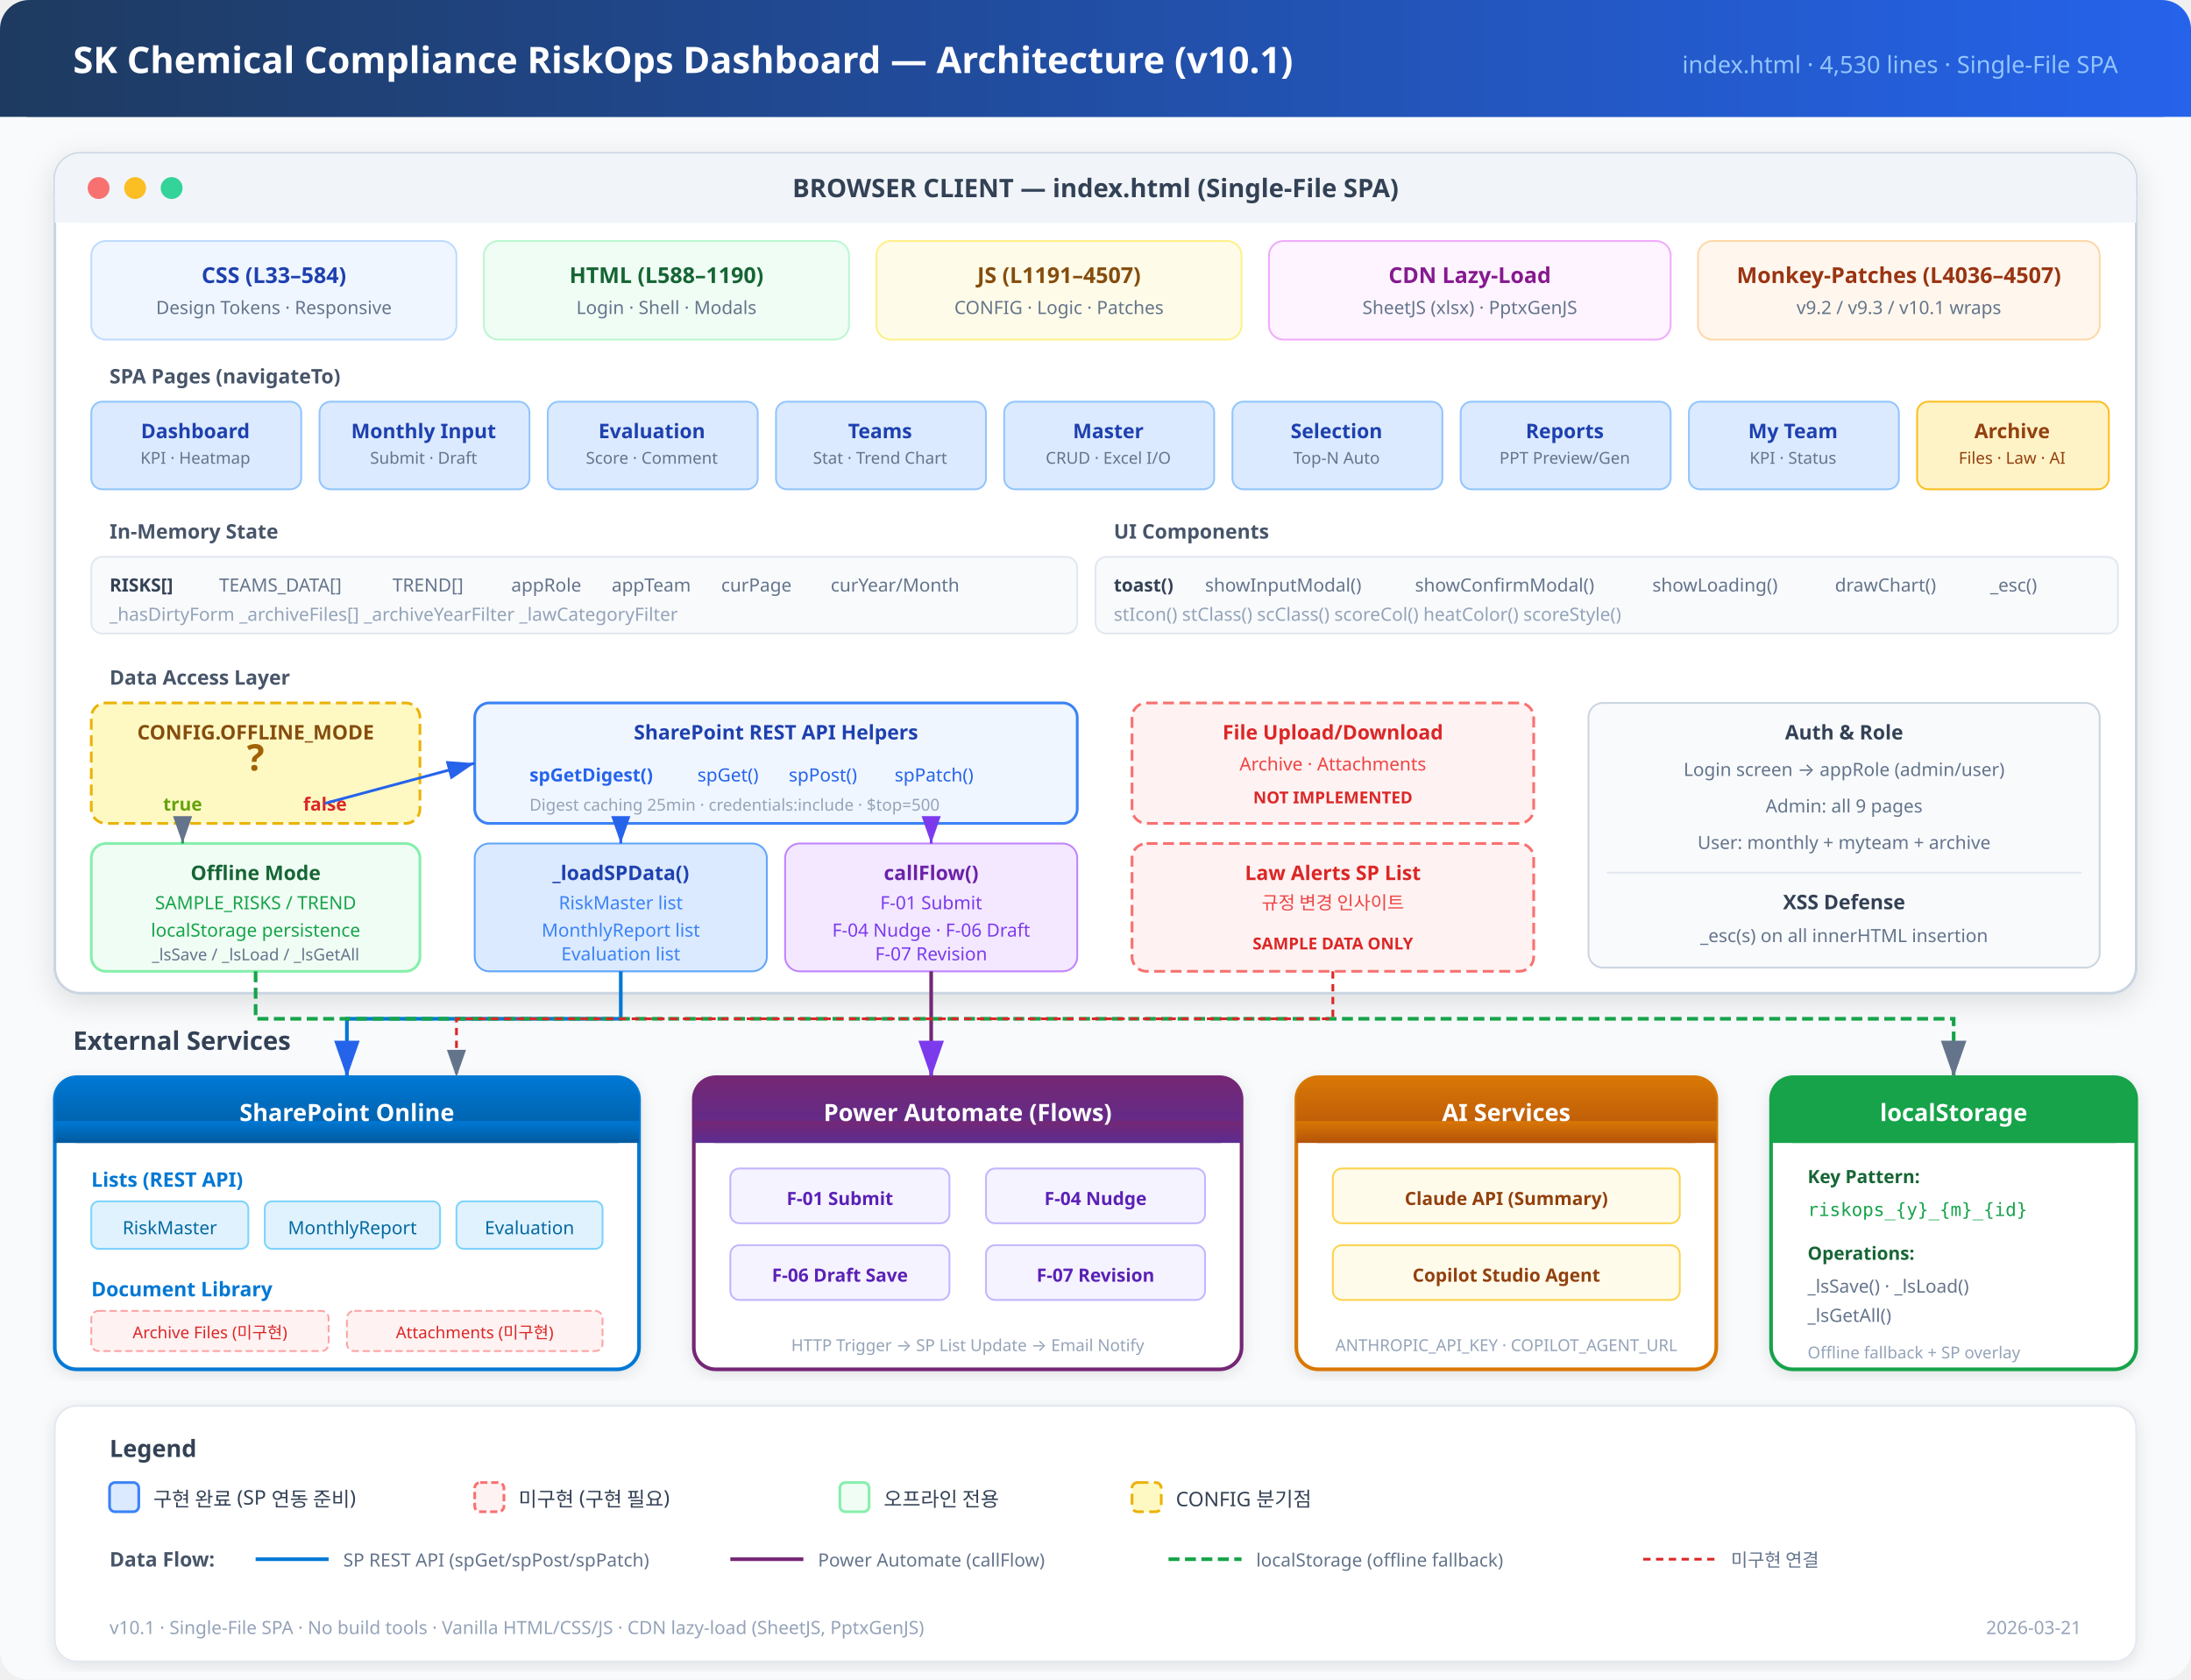
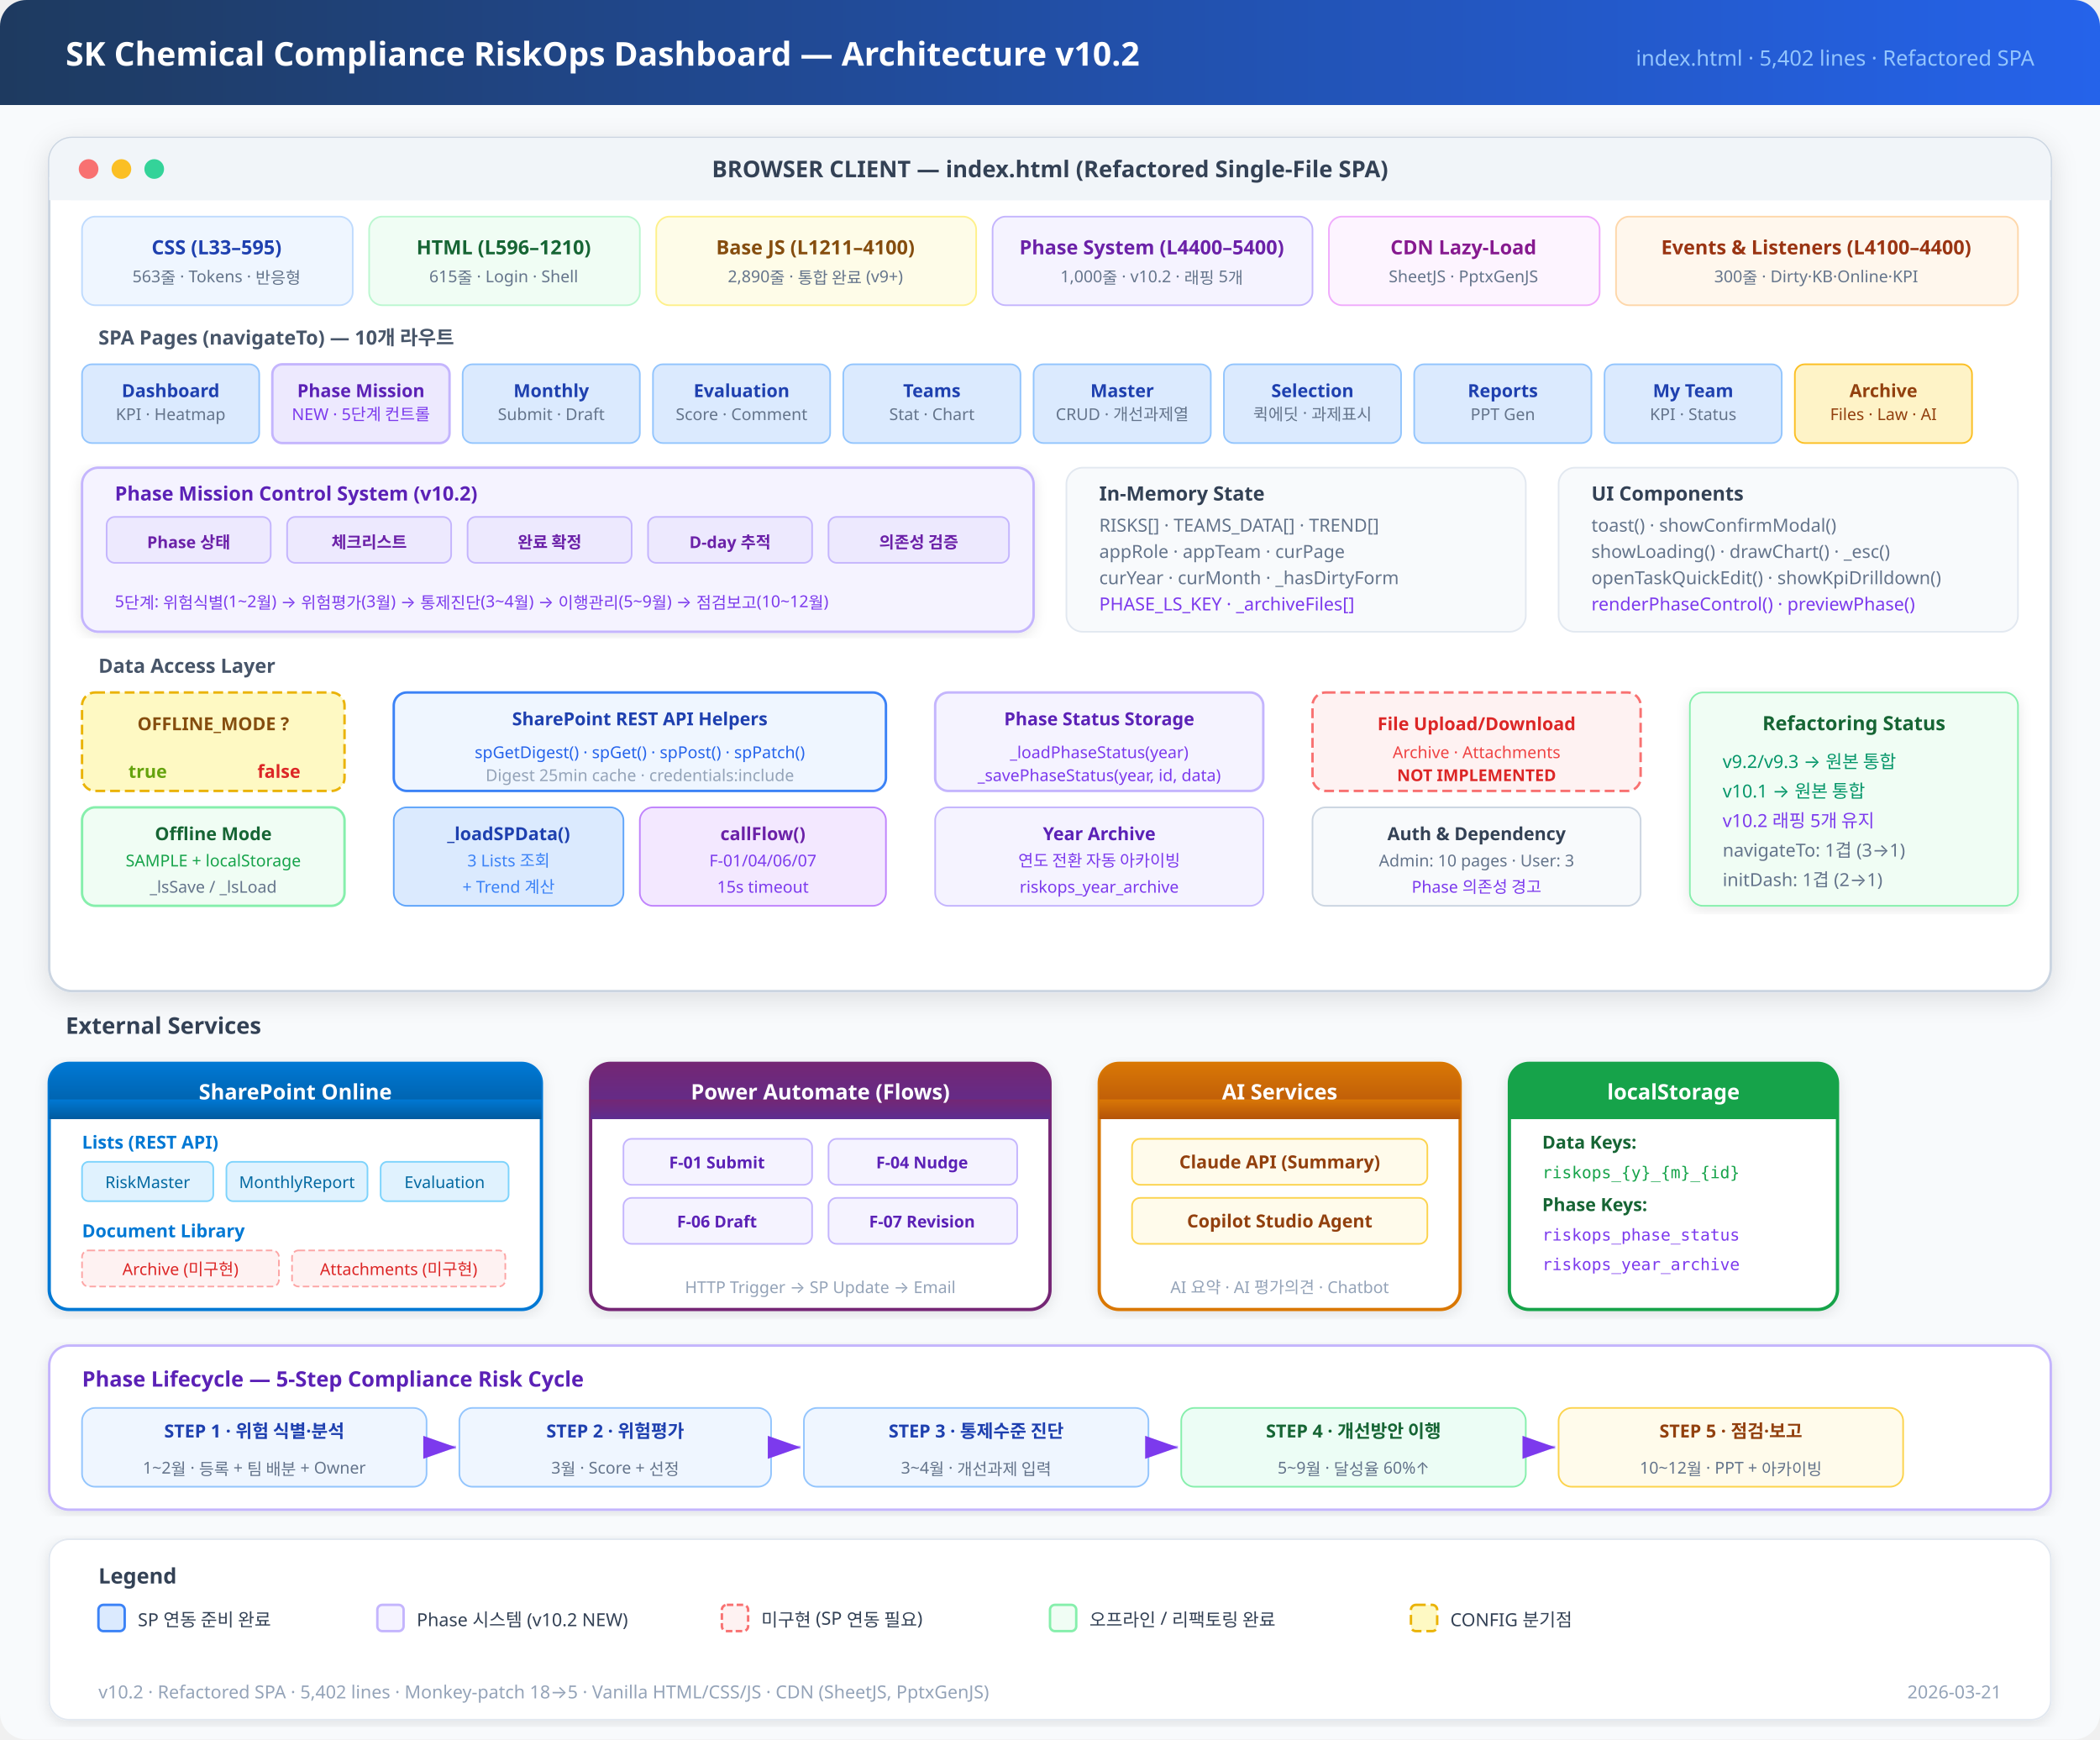
- <svg xmlns="http://www.w3.org/2000/svg" viewBox="0 0 1200 920" font-family="'Segoe UI', -apple-system, sans-serif">
+ <svg xmlns="http://www.w3.org/2000/svg" viewBox="0 0 1280 1060" font-family="'Segoe UI', -apple-system, sans-serif">
  <defs>
    <filter id="shadow" x="-4%" y="-4%" width="108%" height="108%">
      <feDropShadow dx="0" dy="2" stdDeviation="4" flood-opacity="0.10" />
    </filter>
    <filter id="shadowLg" x="-4%" y="-4%" width="108%" height="112%">
      <feDropShadow dx="0" dy="4" stdDeviation="8" flood-opacity="0.12" />
    </filter>
    <linearGradient id="headerGrad" x1="0" y1="0" x2="1" y2="0">
      <stop offset="0%" stop-color="#1e3a5f" />
      <stop offset="100%" stop-color="#2563eb" />
    </linearGradient>
    <linearGradient id="spGrad" x1="0" y1="0" x2="0" y2="1">
      <stop offset="0%" stop-color="#0078d4" />
      <stop offset="100%" stop-color="#005a9e" />
    </linearGradient>
    <linearGradient id="paGrad" x1="0" y1="0" x2="0" y2="1">
      <stop offset="0%" stop-color="#742774" />
      <stop offset="100%" stop-color="#5c2d91" />
    </linearGradient>
    <linearGradient id="aiGrad" x1="0" y1="0" x2="0" y2="1">
      <stop offset="0%" stop-color="#d97706" />
      <stop offset="100%" stop-color="#b45309" />
    </linearGradient>
+     <linearGradient id="phaseGrad" x1="0" y1="0" x2="1" y2="1">
+       <stop offset="0%" stop-color="#2563eb" />
+       <stop offset="100%" stop-color="#7c3aed" />
+     </linearGradient>
    <marker id="arrow" viewBox="0 0 10 7" refX="10" refY="3.5" markerWidth="10" markerHeight="7" orient="auto-start-reverse">
      <path d="M0,0 L10,3.5 L0,7z" fill="#64748b" />
    </marker>
    <marker id="arrowBlue" viewBox="0 0 10 7" refX="10" refY="3.5" markerWidth="10" markerHeight="7" orient="auto-start-reverse">
      <path d="M0,0 L10,3.5 L0,7z" fill="#2563eb" />
    </marker>
    <marker id="arrowPurple" viewBox="0 0 10 7" refX="10" refY="3.5" markerWidth="10" markerHeight="7" orient="auto-start-reverse">
      <path d="M0,0 L10,3.5 L0,7z" fill="#7c3aed" />
    </marker>
-     <marker id="arrowAmber" viewBox="0 0 10 7" refX="10" refY="3.5" markerWidth="10" markerHeight="7" orient="auto-start-reverse">
-       <path d="M0,0 L10,3.5 L0,7z" fill="#d97706" />
-     </marker>
-     <pattern id="diag" width="8" height="8" patternUnits="userSpaceOnUse" patternTransform="rotate(45)">
-       <line x1="0" y1="0" x2="0" y2="8" stroke="#e2e8f0" stroke-width="1" />
-     </pattern>
  </defs>
-   <rect width="1200" height="920" rx="16" fill="#f8fafc" />
-   <rect x="0" y="0" width="1200" height="64" rx="16" fill="url(#headerGrad)" />
-   <rect x="0" y="32" width="1200" height="32" fill="url(#headerGrad)" />
-   <text x="40" y="40" fill="white" font-size="20" font-weight="700">SK Chemical Compliance RiskOps Dashboard — Architecture (v10.1)</text>
-   <text x="1160" y="40" fill="#93c5fd" font-size="13" text-anchor="end">index.html  ·  4,530 lines  ·  Single-File SPA</text>
-   <rect x="30" y="84" width="1140" height="460" rx="14" fill="white" stroke="#cbd5e1" stroke-width="1.5" filter="url(#shadowLg)" />
-   <rect x="30" y="84" width="1140" height="38" rx="14" fill="#f1f5f9" />
-   <rect x="30" y="108" width="1140" height="14" fill="#f1f5f9" />
+   <rect width="1280" height="1060" rx="16" fill="#f8fafc" />
+   <rect x="0" y="0" width="1280" height="64" rx="16" fill="url(#headerGrad)" />
+   <rect x="0" y="32" width="1280" height="32" fill="url(#headerGrad)" />
+   <text x="40" y="40" fill="white" font-size="20" font-weight="700">SK Chemical Compliance RiskOps Dashboard — Architecture v10.2</text>
+   <text x="1240" y="40" fill="#93c5fd" font-size="13" text-anchor="end">index.html · 5,402 lines · Refactored SPA</text>
+   <rect x="30" y="84" width="1220" height="520" rx="14" fill="white" stroke="#cbd5e1" stroke-width="1.5" filter="url(#shadowLg)" />
+   <rect x="30" y="84" width="1220" height="38" rx="14" fill="#f1f5f9" />
+   <rect x="30" y="108" width="1220" height="14" fill="#f1f5f9" />
  <circle cx="54" cy="103" r="6" fill="#f87171" />
  <circle cx="74" cy="103" r="6" fill="#fbbf24" />
  <circle cx="94" cy="103" r="6" fill="#34d399" />
-   <text x="600" y="108" text-anchor="middle" fill="#334155" font-size="14" font-weight="700">BROWSER CLIENT — index.html (Single-File SPA)</text>
-   <rect x="50" y="132" width="200" height="54" rx="8" fill="#eff6ff" stroke="#bfdbfe" stroke-width="1" />
-   <text x="150" y="155" text-anchor="middle" fill="#1e40af" font-size="12" font-weight="600">CSS (L33–584)</text>
-   <text x="150" y="172" text-anchor="middle" fill="#64748b" font-size="10">Design Tokens · Responsive</text>
-   <rect x="265" y="132" width="200" height="54" rx="8" fill="#f0fdf4" stroke="#bbf7d0" stroke-width="1" />
-   <text x="365" y="155" text-anchor="middle" fill="#166534" font-size="12" font-weight="600">HTML (L588–1190)</text>
-   <text x="365" y="172" text-anchor="middle" fill="#64748b" font-size="10">Login · Shell · Modals</text>
-   <rect x="480" y="132" width="200" height="54" rx="8" fill="#fefce8" stroke="#fef08a" stroke-width="1" />
-   <text x="580" y="155" text-anchor="middle" fill="#854d0e" font-size="12" font-weight="600">JS (L1191–4507)</text>
-   <text x="580" y="172" text-anchor="middle" fill="#64748b" font-size="10">CONFIG · Logic · Patches</text>
-   <rect x="695" y="132" width="220" height="54" rx="8" fill="#fdf4ff" stroke="#f0abfc" stroke-width="1" />
-   <text x="805" y="155" text-anchor="middle" fill="#86198f" font-size="12" font-weight="600">CDN Lazy-Load</text>
-   <text x="805" y="172" text-anchor="middle" fill="#64748b" font-size="10">SheetJS (xlsx) · PptxGenJS</text>
-   <rect x="930" y="132" width="220" height="54" rx="8" fill="#fff7ed" stroke="#fed7aa" stroke-width="1" />
-   <text x="1040" y="155" text-anchor="middle" fill="#9a3412" font-size="12" font-weight="600">Monkey-Patches (L4036–4507)</text>
-   <text x="1040" y="172" text-anchor="middle" fill="#64748b" font-size="10">v9.2 / v9.3 / v10.1 wraps</text>
-   <text x="60" y="210" fill="#475569" font-size="11" font-weight="700">SPA Pages (navigateTo)</text>
-   <rect x="50" y="220" width="115" height="48" rx="6" fill="#dbeafe" stroke="#93c5fd" />
-   <text x="107" y="240" text-anchor="middle" fill="#1e40af" font-size="11" font-weight="600">Dashboard</text>
-   <text x="107" y="254" text-anchor="middle" fill="#64748b" font-size="9">KPI · Heatmap</text>
-   <rect x="175" y="220" width="115" height="48" rx="6" fill="#dbeafe" stroke="#93c5fd" />
-   <text x="232" y="240" text-anchor="middle" fill="#1e40af" font-size="11" font-weight="600">Monthly Input</text>
-   <text x="232" y="254" text-anchor="middle" fill="#64748b" font-size="9">Submit · Draft</text>
-   <rect x="300" y="220" width="115" height="48" rx="6" fill="#dbeafe" stroke="#93c5fd" />
-   <text x="357" y="240" text-anchor="middle" fill="#1e40af" font-size="11" font-weight="600">Evaluation</text>
-   <text x="357" y="254" text-anchor="middle" fill="#64748b" font-size="9">Score · Comment</text>
-   <rect x="425" y="220" width="115" height="48" rx="6" fill="#dbeafe" stroke="#93c5fd" />
-   <text x="482" y="240" text-anchor="middle" fill="#1e40af" font-size="11" font-weight="600">Teams</text>
-   <text x="482" y="254" text-anchor="middle" fill="#64748b" font-size="9">Stat · Trend Chart</text>
-   <rect x="550" y="220" width="115" height="48" rx="6" fill="#dbeafe" stroke="#93c5fd" />
-   <text x="607" y="240" text-anchor="middle" fill="#1e40af" font-size="11" font-weight="600">Master</text>
-   <text x="607" y="254" text-anchor="middle" fill="#64748b" font-size="9">CRUD · Excel I/O</text>
-   <rect x="675" y="220" width="115" height="48" rx="6" fill="#dbeafe" stroke="#93c5fd" />
-   <text x="732" y="240" text-anchor="middle" fill="#1e40af" font-size="11" font-weight="600">Selection</text>
-   <text x="732" y="254" text-anchor="middle" fill="#64748b" font-size="9">Top-N Auto</text>
-   <rect x="800" y="220" width="115" height="48" rx="6" fill="#dbeafe" stroke="#93c5fd" />
-   <text x="857" y="240" text-anchor="middle" fill="#1e40af" font-size="11" font-weight="600">Reports</text>
-   <text x="857" y="254" text-anchor="middle" fill="#64748b" font-size="9">PPT Preview/Gen</text>
-   <rect x="925" y="220" width="115" height="48" rx="6" fill="#dbeafe" stroke="#93c5fd" />
-   <text x="982" y="240" text-anchor="middle" fill="#1e40af" font-size="11" font-weight="600">My Team</text>
-   <text x="982" y="254" text-anchor="middle" fill="#64748b" font-size="9">KPI · Status</text>
-   <rect x="1050" y="220" width="105" height="48" rx="6" fill="#fef3c7" stroke="#fbbf24" />
-   <text x="1102" y="240" text-anchor="middle" fill="#92400e" font-size="11" font-weight="600">Archive</text>
-   <text x="1102" y="254" text-anchor="middle" fill="#92400e" font-size="9">Files · Law · AI</text>
-   <text x="60" y="295" fill="#475569" font-size="11" font-weight="700">In-Memory State</text>
-   <rect x="50" y="305" width="540" height="42" rx="6" fill="#f8fafc" stroke="#e2e8f0" />
-   <text x="60" y="324" fill="#334155" font-size="10" font-weight="600">RISKS[]</text>
-   <text x="120" y="324" fill="#64748b" font-size="10">TEAMS_DATA[]</text>
-   <text x="215" y="324" fill="#64748b" font-size="10">TREND[]</text>
-   <text x="280" y="324" fill="#64748b" font-size="10">appRole</text>
-   <text x="335" y="324" fill="#64748b" font-size="10">appTeam</text>
-   <text x="395" y="324" fill="#64748b" font-size="10">curPage</text>
-   <text x="455" y="324" fill="#64748b" font-size="10">curYear/Month</text>
-   <text x="60" y="340" fill="#94a3b8" font-size="10">_hasDirtyForm   _archiveFiles[]   _archiveYearFilter   _lawCategoryFilter</text>
-   <text x="610" y="295" fill="#475569" font-size="11" font-weight="700">UI Components</text>
-   <rect x="600" y="305" width="560" height="42" rx="6" fill="#f8fafc" stroke="#e2e8f0" />
-   <text x="610" y="324" fill="#334155" font-size="10" font-weight="600">toast()</text>
-   <text x="660" y="324" fill="#64748b" font-size="10">showInputModal()</text>
-   <text x="775" y="324" fill="#64748b" font-size="10">showConfirmModal()</text>
-   <text x="905" y="324" fill="#64748b" font-size="10">showLoading()</text>
-   <text x="1005" y="324" fill="#64748b" font-size="10">drawChart()</text>
-   <text x="1090" y="324" fill="#64748b" font-size="10">_esc()</text>
-   <text x="610" y="340" fill="#94a3b8" font-size="10">stIcon()  stClass()  scClass()  scoreCol()  heatColor()  scoreStyle()</text>
-   <text x="60" y="375" fill="#475569" font-size="11" font-weight="700">Data Access Layer</text>
-   <rect x="50" y="385" width="180" height="66" rx="8" fill="#fef9c3" stroke="#eab308" stroke-width="1.5" stroke-dasharray="6 3" />
-   <text x="140" y="405" text-anchor="middle" fill="#854d0e" font-size="11" font-weight="700">CONFIG.OFFLINE_MODE</text>
-   <text x="140" y="422" text-anchor="middle" fill="#a16207" font-size="20" font-weight="700">?</text>
-   <text x="100" y="444" text-anchor="middle" fill="#65a30d" font-size="10" font-weight="600">true</text>
-   <text x="178" y="444" text-anchor="middle" fill="#dc2626" font-size="10" font-weight="600">false</text>
-   <rect x="50" y="462" width="180" height="70" rx="8" fill="#f0fdf4" stroke="#86efac" stroke-width="1.5" />
-   <text x="140" y="482" text-anchor="middle" fill="#166534" font-size="11" font-weight="600">Offline Mode</text>
-   <text x="140" y="498" text-anchor="middle" fill="#16a34a" font-size="10">SAMPLE_RISKS / TREND</text>
-   <text x="140" y="513" text-anchor="middle" fill="#16a34a" font-size="10">localStorage persistence</text>
-   <text x="140" y="526" text-anchor="middle" fill="#64748b" font-size="9">_lsSave / _lsLoad / _lsGetAll</text>
-   <rect x="260" y="385" width="330" height="66" rx="8" fill="#eff6ff" stroke="#3b82f6" stroke-width="1.5" />
-   <text x="425" y="405" text-anchor="middle" fill="#1e40af" font-size="11" font-weight="700">SharePoint REST API Helpers</text>
-   <text x="290" y="428" fill="#2563eb" font-size="10" font-weight="600">spGetDigest()</text>
-   <text x="382" y="428" fill="#2563eb" font-size="10">spGet()</text>
-   <text x="432" y="428" fill="#2563eb" font-size="10">spPost()</text>
-   <text x="490" y="428" fill="#2563eb" font-size="10">spPatch()</text>
-   <text x="290" y="444" fill="#94a3b8" font-size="9">Digest caching 25min · credentials:include · $top=500</text>
-   <rect x="260" y="462" width="160" height="70" rx="8" fill="#dbeafe" stroke="#60a5fa" />
-   <text x="340" y="482" text-anchor="middle" fill="#1e40af" font-size="11" font-weight="600">_loadSPData()</text>
-   <text x="340" y="498" text-anchor="middle" fill="#3b82f6" font-size="10">RiskMaster list</text>
-   <text x="340" y="513" text-anchor="middle" fill="#3b82f6" font-size="10">MonthlyReport list</text>
-   <text x="340" y="526" text-anchor="middle" fill="#3b82f6" font-size="10">Evaluation list</text>
-   <rect x="430" y="462" width="160" height="70" rx="8" fill="#f3e8ff" stroke="#c084fc" />
-   <text x="510" y="482" text-anchor="middle" fill="#6b21a8" font-size="11" font-weight="600">callFlow()</text>
-   <text x="510" y="498" text-anchor="middle" fill="#7c3aed" font-size="10">F-01 Submit</text>
-   <text x="510" y="513" text-anchor="middle" fill="#7c3aed" font-size="10">F-04 Nudge · F-06 Draft</text>
-   <text x="510" y="526" text-anchor="middle" fill="#7c3aed" font-size="10">F-07 Revision</text>
-   <rect x="620" y="385" width="220" height="66" rx="8" fill="#fef2f2" stroke="#f87171" stroke-width="1.5" stroke-dasharray="6 3" />
-   <text x="730" y="405" text-anchor="middle" fill="#dc2626" font-size="11" font-weight="700">File Upload/Download</text>
-   <text x="730" y="422" text-anchor="middle" fill="#ef4444" font-size="10">Archive · Attachments</text>
-   <text x="730" y="440" text-anchor="middle" fill="#dc2626" font-size="9" font-weight="600">NOT IMPLEMENTED</text>
-   <rect x="620" y="462" width="220" height="70" rx="8" fill="#fef2f2" stroke="#f87171" stroke-width="1.5" stroke-dasharray="6 3" />
-   <text x="730" y="482" text-anchor="middle" fill="#dc2626" font-size="11" font-weight="700">Law Alerts SP List</text>
-   <text x="730" y="498" text-anchor="middle" fill="#ef4444" font-size="10">규정 변경 인사이트</text>
-   <text x="730" y="520" text-anchor="middle" fill="#dc2626" font-size="9" font-weight="600">SAMPLE DATA ONLY</text>
-   <rect x="870" y="385" width="280" height="145" rx="8" fill="#f8fafc" stroke="#cbd5e1" />
-   <text x="1010" y="405" text-anchor="middle" fill="#334155" font-size="11" font-weight="700">Auth &amp; Role</text>
-   <text x="1010" y="425" text-anchor="middle" fill="#64748b" font-size="10">Login screen → appRole (admin/user)</text>
-   <text x="1010" y="445" text-anchor="middle" fill="#64748b" font-size="10">Admin: all 9 pages</text>
-   <text x="1010" y="465" text-anchor="middle" fill="#64748b" font-size="10">User: monthly + myteam + archive</text>
-   <line x1="880" y1="478" x2="1140" y2="478" stroke="#e2e8f0" />
-   <text x="1010" y="498" text-anchor="middle" fill="#334155" font-size="11" font-weight="700">XSS Defense</text>
-   <text x="1010" y="516" text-anchor="middle" fill="#64748b" font-size="10">_esc(s) on all innerHTML insertion</text>
-   <text x="40" y="575" fill="#334155" font-size="14" font-weight="700">External Services</text>
-   <rect x="30" y="590" width="320" height="160" rx="12" fill="white" stroke="#0078d4" stroke-width="2" filter="url(#shadow)" />
-   <rect x="30" y="590" width="320" height="36" rx="12" fill="url(#spGrad)" />
-   <rect x="30" y="614" width="320" height="12" fill="url(#spGrad)" />
-   <text x="190" y="614" text-anchor="middle" fill="white" font-size="13" font-weight="700">SharePoint Online</text>
-   <text x="50" y="650" fill="#0078d4" font-size="11" font-weight="600">Lists (REST API)</text>
-   <rect x="50" y="658" width="86" height="26" rx="4" fill="#e0f2fe" stroke="#7dd3fc" />
-   <text x="93" y="676" text-anchor="middle" fill="#0369a1" font-size="10">RiskMaster</text>
-   <rect x="145" y="658" width="96" height="26" rx="4" fill="#e0f2fe" stroke="#7dd3fc" />
-   <text x="193" y="676" text-anchor="middle" fill="#0369a1" font-size="10">MonthlyReport</text>
-   <rect x="250" y="658" width="80" height="26" rx="4" fill="#e0f2fe" stroke="#7dd3fc" />
-   <text x="290" y="676" text-anchor="middle" fill="#0369a1" font-size="10">Evaluation</text>
-   <text x="50" y="710" fill="#0078d4" font-size="11" font-weight="600">Document Library</text>
-   <rect x="50" y="718" width="130" height="22" rx="4" fill="#fef2f2" stroke="#fca5a5" stroke-dasharray="4 2" />
-   <text x="115" y="733" text-anchor="middle" fill="#dc2626" font-size="9">Archive Files (미구현)</text>
-   <rect x="190" y="718" width="140" height="22" rx="4" fill="#fef2f2" stroke="#fca5a5" stroke-dasharray="4 2" />
-   <text x="260" y="733" text-anchor="middle" fill="#dc2626" font-size="9">Attachments (미구현)</text>
-   <rect x="380" y="590" width="300" height="160" rx="12" fill="white" stroke="#742774" stroke-width="2" filter="url(#shadow)" />
-   <rect x="380" y="590" width="300" height="36" rx="12" fill="url(#paGrad)" />
-   <rect x="380" y="614" width="300" height="12" fill="url(#paGrad)" />
-   <text x="530" y="614" text-anchor="middle" fill="white" font-size="13" font-weight="700">Power Automate (Flows)</text>
-   <rect x="400" y="640" width="120" height="30" rx="5" fill="#f5f3ff" stroke="#c4b5fd" />
-   <text x="460" y="660" text-anchor="middle" fill="#5b21b6" font-size="10" font-weight="600">F-01 Submit</text>
-   <rect x="540" y="640" width="120" height="30" rx="5" fill="#f5f3ff" stroke="#c4b5fd" />
-   <text x="600" y="660" text-anchor="middle" fill="#5b21b6" font-size="10" font-weight="600">F-04 Nudge</text>
-   <rect x="400" y="682" width="120" height="30" rx="5" fill="#f5f3ff" stroke="#c4b5fd" />
-   <text x="460" y="702" text-anchor="middle" fill="#5b21b6" font-size="10" font-weight="600">F-06 Draft Save</text>
-   <rect x="540" y="682" width="120" height="30" rx="5" fill="#f5f3ff" stroke="#c4b5fd" />
-   <text x="600" y="702" text-anchor="middle" fill="#5b21b6" font-size="10" font-weight="600">F-07 Revision</text>
-   <text x="530" y="740" text-anchor="middle" fill="#94a3b8" font-size="9">HTTP Trigger → SP List Update → Email Notify</text>
-   <rect x="710" y="590" width="230" height="160" rx="12" fill="white" stroke="#d97706" stroke-width="2" filter="url(#shadow)" />
-   <rect x="710" y="590" width="230" height="36" rx="12" fill="url(#aiGrad)" />
-   <rect x="710" y="614" width="230" height="12" fill="url(#aiGrad)" />
-   <text x="825" y="614" text-anchor="middle" fill="white" font-size="13" font-weight="700">AI Services</text>
-   <rect x="730" y="640" width="190" height="30" rx="5" fill="#fffbeb" stroke="#fcd34d" />
-   <text x="825" y="660" text-anchor="middle" fill="#92400e" font-size="10" font-weight="600">Claude API (Summary)</text>
-   <rect x="730" y="682" width="190" height="30" rx="5" fill="#fffbeb" stroke="#fcd34d" />
-   <text x="825" y="702" text-anchor="middle" fill="#92400e" font-size="10" font-weight="600">Copilot Studio Agent</text>
-   <text x="825" y="740" text-anchor="middle" fill="#94a3b8" font-size="9">ANTHROPIC_API_KEY · COPILOT_AGENT_URL</text>
-   <rect x="970" y="590" width="200" height="160" rx="12" fill="white" stroke="#16a34a" stroke-width="2" filter="url(#shadow)" />
-   <rect x="970" y="590" width="200" height="36" rx="12" fill="#16a34a" />
-   <rect x="970" y="614" width="200" height="12" fill="#16a34a" />
-   <text x="1070" y="614" text-anchor="middle" fill="white" font-size="13" font-weight="700">localStorage</text>
-   <text x="990" y="648" fill="#166534" font-size="10" font-weight="600">Key Pattern:</text>
-   <text x="990" y="666" fill="#16a34a" font-size="10" font-family="monospace">riskops_{y}_{m}_{id}</text>
-   <text x="990" y="690" fill="#166534" font-size="10" font-weight="600">Operations:</text>
-   <text x="990" y="708" fill="#64748b" font-size="10">_lsSave() · _lsLoad()</text>
-   <text x="990" y="724" fill="#64748b" font-size="10">_lsGetAll()</text>
-   <text x="990" y="744" fill="#94a3b8" font-size="9">Offline fallback + SP overlay</text>
-   <line x1="100" y1="451" x2="100" y2="462" stroke="#16a34a" stroke-width="1.5" marker-end="url(#arrow)" />
-   <path d="M 178,440 L 260,418" stroke="#2563eb" stroke-width="1.5" fill="none" marker-end="url(#arrowBlue)" />
-   <line x1="340" y1="451" x2="340" y2="462" stroke="#2563eb" stroke-width="1.5" marker-end="url(#arrowBlue)" />
-   <line x1="510" y1="451" x2="510" y2="462" stroke="#7c3aed" stroke-width="1.5" marker-end="url(#arrowPurple)" />
-   <path d="M 340,532 L 340,558 L 190,558 L 190,590" stroke="#0078d4" stroke-width="2" fill="none" marker-end="url(#arrowBlue)" />
-   <line x1="510" y1="532" x2="510" y2="590" stroke="#742774" stroke-width="2" marker-end="url(#arrowPurple)" />
-   <path d="M 140,532 L 140,558 L 1070,558 L 1070,590" stroke="#16a34a" stroke-width="2" fill="none" stroke-dasharray="6 3" marker-end="url(#arrow)" />
-   <path d="M 730,532 L 730,558 L 250,558 L 250,590" stroke="#dc2626" stroke-width="1.5" fill="none" stroke-dasharray="4 3" marker-end="url(#arrow)" />
-   <rect x="30" y="770" width="1140" height="140" rx="12" fill="white" stroke="#e2e8f0" filter="url(#shadow)" />
-   <text x="60" y="798" fill="#334155" font-size="13" font-weight="700">Legend</text>
-   <rect x="60" y="812" width="16" height="16" rx="3" fill="#dbeafe" stroke="#3b82f6" stroke-width="1.5" />
-   <text x="84" y="825" fill="#334155" font-size="11">구현 완료 (SP 연동 준비)</text>
-   <rect x="260" y="812" width="16" height="16" rx="3" fill="#fef2f2" stroke="#f87171" stroke-width="1.5" stroke-dasharray="4 2" />
-   <text x="284" y="825" fill="#334155" font-size="11">미구현 (구현 필요)</text>
-   <rect x="460" y="812" width="16" height="16" rx="3" fill="#f0fdf4" stroke="#86efac" stroke-width="1.5" />
-   <text x="484" y="825" fill="#334155" font-size="11">오프라인 전용</text>
-   <rect x="620" y="812" width="16" height="16" rx="3" fill="#fef9c3" stroke="#eab308" stroke-width="1.5" stroke-dasharray="6 3" />
-   <text x="644" y="825" fill="#334155" font-size="11">CONFIG 분기점</text>
-   <text x="60" y="858" fill="#475569" font-size="11" font-weight="600">Data Flow:</text>
-   <line x1="140" y1="854" x2="180" y2="854" stroke="#0078d4" stroke-width="2" />
-   <text x="188" y="858" fill="#64748b" font-size="10">SP REST API (spGet/spPost/spPatch)</text>
-   <line x1="400" y1="854" x2="440" y2="854" stroke="#742774" stroke-width="2" />
-   <text x="448" y="858" fill="#64748b" font-size="10">Power Automate (callFlow)</text>
-   <line x1="640" y1="854" x2="680" y2="854" stroke="#16a34a" stroke-width="2" stroke-dasharray="6 3" />
-   <text x="688" y="858" fill="#64748b" font-size="10">localStorage (offline fallback)</text>
-   <line x1="900" y1="854" x2="940" y2="854" stroke="#dc2626" stroke-width="1.5" stroke-dasharray="4 3" />
-   <text x="948" y="858" fill="#64748b" font-size="10">미구현 연결</text>
-   <text x="60" y="895" fill="#94a3b8" font-size="10">v10.1 · Single-File SPA · No build tools · Vanilla HTML/CSS/JS · CDN lazy-load (SheetJS, PptxGenJS)</text>
-   <text x="1140" y="895" text-anchor="end" fill="#94a3b8" font-size="10">2026-03-21</text>
+   <text x="640" y="108" text-anchor="middle" fill="#334155" font-size="14" font-weight="700">BROWSER CLIENT — index.html (Refactored Single-File SPA)</text>
+   <rect x="50" y="132" width="165" height="54" rx="8" fill="#eff6ff" stroke="#bfdbfe" />
+   <text x="132" y="155" text-anchor="middle" fill="#1e40af" font-size="12" font-weight="600">CSS (L33–595)</text>
+   <text x="132" y="172" text-anchor="middle" fill="#64748b" font-size="10">563줄 · Tokens · 반응형</text>
+   <rect x="225" y="132" width="165" height="54" rx="8" fill="#f0fdf4" stroke="#bbf7d0" />
+   <text x="307" y="155" text-anchor="middle" fill="#166534" font-size="12" font-weight="600">HTML (L596–1210)</text>
+   <text x="307" y="172" text-anchor="middle" fill="#64748b" font-size="10">615줄 · Login · Shell</text>
+   <rect x="400" y="132" width="195" height="54" rx="8" fill="#fefce8" stroke="#fef08a" />
+   <text x="497" y="155" text-anchor="middle" fill="#854d0e" font-size="12" font-weight="600">Base JS (L1211–4100)</text>
+   <text x="497" y="172" text-anchor="middle" fill="#64748b" font-size="10">2,890줄 · 통합 완료 (v9+)</text>
+   <rect x="605" y="132" width="195" height="54" rx="8" fill="#f5f3ff" stroke="#c4b5fd" />
+   <text x="702" y="155" text-anchor="middle" fill="#6b21a8" font-size="12" font-weight="600">Phase System (L4400–5400)</text>
+   <text x="702" y="172" text-anchor="middle" fill="#64748b" font-size="10">1,000줄 · v10.2 · 래핑 5개</text>
+   <rect x="810" y="132" width="165" height="54" rx="8" fill="#fdf4ff" stroke="#f0abfc" />
+   <text x="892" y="155" text-anchor="middle" fill="#86198f" font-size="12" font-weight="600">CDN Lazy-Load</text>
+   <text x="892" y="172" text-anchor="middle" fill="#64748b" font-size="10">SheetJS · PptxGenJS</text>
+   <rect x="985" y="132" width="245" height="54" rx="8" fill="#fff7ed" stroke="#fed7aa" />
+   <text x="1107" y="155" text-anchor="middle" fill="#9a3412" font-size="12" font-weight="600">Events &amp; Listeners (L4100–4400)</text>
+   <text x="1107" y="172" text-anchor="middle" fill="#64748b" font-size="10">300줄 · Dirty·KB·Online·KPI</text>
+   <text x="60" y="210" fill="#475569" font-size="12" font-weight="700">SPA Pages (navigateTo) — 10개 라우트</text>
+   <rect x="50" y="222" width="108" height="48" rx="6" fill="#dbeafe" stroke="#93c5fd" />
+   <text x="104" y="242" text-anchor="middle" fill="#1e40af" font-size="11" font-weight="600">Dashboard</text>
+   <text x="104" y="256" text-anchor="middle" fill="#64748b" font-size="10">KPI · Heatmap</text>
+   <rect x="166" y="222" width="108" height="48" rx="6" fill="#ede9fe" stroke="#c4b5fd" stroke-width="1.5" />
+   <text x="220" y="242" text-anchor="middle" fill="#5b21b6" font-size="11" font-weight="700">Phase Mission</text>
+   <text x="220" y="256" text-anchor="middle" fill="#7c3aed" font-size="10">NEW · 5단계 컨트롤</text>
+   <rect x="282" y="222" width="108" height="48" rx="6" fill="#dbeafe" stroke="#93c5fd" />
+   <text x="336" y="242" text-anchor="middle" fill="#1e40af" font-size="11" font-weight="600">Monthly</text>
+   <text x="336" y="256" text-anchor="middle" fill="#64748b" font-size="10">Submit · Draft</text>
+   <rect x="398" y="222" width="108" height="48" rx="6" fill="#dbeafe" stroke="#93c5fd" />
+   <text x="452" y="242" text-anchor="middle" fill="#1e40af" font-size="11" font-weight="600">Evaluation</text>
+   <text x="452" y="256" text-anchor="middle" fill="#64748b" font-size="10">Score · Comment</text>
+   <rect x="514" y="222" width="108" height="48" rx="6" fill="#dbeafe" stroke="#93c5fd" />
+   <text x="568" y="242" text-anchor="middle" fill="#1e40af" font-size="11" font-weight="600">Teams</text>
+   <text x="568" y="256" text-anchor="middle" fill="#64748b" font-size="10">Stat · Chart</text>
+   <rect x="630" y="222" width="108" height="48" rx="6" fill="#dbeafe" stroke="#93c5fd" />
+   <text x="684" y="242" text-anchor="middle" fill="#1e40af" font-size="11" font-weight="600">Master</text>
+   <text x="684" y="256" text-anchor="middle" fill="#64748b" font-size="10">CRUD · 개선과제열</text>
+   <rect x="746" y="222" width="108" height="48" rx="6" fill="#dbeafe" stroke="#93c5fd" />
+   <text x="800" y="242" text-anchor="middle" fill="#1e40af" font-size="11" font-weight="600">Selection</text>
+   <text x="800" y="256" text-anchor="middle" fill="#64748b" font-size="10">퀵에딧 · 과제표시</text>
+   <rect x="862" y="222" width="108" height="48" rx="6" fill="#dbeafe" stroke="#93c5fd" />
+   <text x="916" y="242" text-anchor="middle" fill="#1e40af" font-size="11" font-weight="600">Reports</text>
+   <text x="916" y="256" text-anchor="middle" fill="#64748b" font-size="10">PPT Gen</text>
+   <rect x="978" y="222" width="108" height="48" rx="6" fill="#dbeafe" stroke="#93c5fd" />
+   <text x="1032" y="242" text-anchor="middle" fill="#1e40af" font-size="11" font-weight="600">My Team</text>
+   <text x="1032" y="256" text-anchor="middle" fill="#64748b" font-size="10">KPI · Status</text>
+   <rect x="1094" y="222" width="108" height="48" rx="6" fill="#fef3c7" stroke="#fbbf24" />
+   <text x="1148" y="242" text-anchor="middle" fill="#92400e" font-size="11" font-weight="600">Archive</text>
+   <text x="1148" y="256" text-anchor="middle" fill="#92400e" font-size="10">Files · Law · AI</text>
+   <rect x="50" y="285" width="580" height="100" rx="10" fill="#f5f3ff" stroke="#c4b5fd" stroke-width="1.5" filter="url(#shadow)" />
+   <text x="70" y="305" fill="#5b21b6" font-size="12" font-weight="700">Phase Mission Control System (v10.2)</text>
+   <rect x="65" y="315" width="100" height="28" rx="5" fill="#ede9fe" stroke="#c4b5fd" />
+   <text x="115" y="334" text-anchor="middle" fill="#6b21a8" font-size="10" font-weight="600">Phase 상태</text>
+   <rect x="175" y="315" width="100" height="28" rx="5" fill="#ede9fe" stroke="#c4b5fd" />
+   <text x="225" y="334" text-anchor="middle" fill="#6b21a8" font-size="10" font-weight="600">체크리스트</text>
+   <rect x="285" y="315" width="100" height="28" rx="5" fill="#ede9fe" stroke="#c4b5fd" />
+   <text x="335" y="334" text-anchor="middle" fill="#6b21a8" font-size="10" font-weight="600">완료 확정</text>
+   <rect x="395" y="315" width="100" height="28" rx="5" fill="#ede9fe" stroke="#c4b5fd" />
+   <text x="445" y="334" text-anchor="middle" fill="#6b21a8" font-size="10" font-weight="600">D-day 추적</text>
+   <rect x="505" y="315" width="110" height="28" rx="5" fill="#ede9fe" stroke="#c4b5fd" />
+   <text x="560" y="334" text-anchor="middle" fill="#6b21a8" font-size="10" font-weight="600">의존성 검증</text>
+   <text x="70" y="370" fill="#7c3aed" font-size="10">5단계: 위험식별(1~2월) → 위험평가(3월) → 통제진단(3~4월) → 이행관리(5~9월) → 점검보고(10~12월)</text>
+   <rect x="650" y="285" width="280" height="100" rx="10" fill="#f8fafc" stroke="#e2e8f0" />
+   <text x="670" y="305" fill="#334155" font-size="12" font-weight="700">In-Memory State</text>
+   <text x="670" y="324" fill="#64748b" font-size="11">RISKS[] · TEAMS_DATA[] · TREND[]</text>
+   <text x="670" y="340" fill="#64748b" font-size="11">appRole · appTeam · curPage</text>
+   <text x="670" y="356" fill="#64748b" font-size="11">curYear · curMonth · _hasDirtyForm</text>
+   <text x="670" y="372" fill="#7c3aed" font-size="11">PHASE_LS_KEY · _archiveFiles[]</text>
+   <rect x="950" y="285" width="280" height="100" rx="10" fill="#f8fafc" stroke="#e2e8f0" />
+   <text x="970" y="305" fill="#334155" font-size="12" font-weight="700">UI Components</text>
+   <text x="970" y="324" fill="#64748b" font-size="11">toast() · showConfirmModal()</text>
+   <text x="970" y="340" fill="#64748b" font-size="11">showLoading() · drawChart() · _esc()</text>
+   <text x="970" y="356" fill="#64748b" font-size="11">openTaskQuickEdit() · showKpiDrilldown()</text>
+   <text x="970" y="372" fill="#7c3aed" font-size="11">renderPhaseControl() · previewPhase()</text>
+   <text x="60" y="410" fill="#475569" font-size="12" font-weight="700">Data Access Layer</text>
+   <rect x="50" y="422" width="160" height="60" rx="8" fill="#fef9c3" stroke="#eab308" stroke-width="1.5" stroke-dasharray="6 3" />
+   <text x="130" y="445" text-anchor="middle" fill="#854d0e" font-size="11" font-weight="700">OFFLINE_MODE ?</text>
+   <text x="90" y="474" text-anchor="middle" fill="#65a30d" font-size="11" font-weight="600">true</text>
+   <text x="170" y="474" text-anchor="middle" fill="#dc2626" font-size="11" font-weight="600">false</text>
+   <rect x="50" y="492" width="160" height="60" rx="8" fill="#f0fdf4" stroke="#86efac" stroke-width="1.5" />
+   <text x="130" y="512" text-anchor="middle" fill="#166534" font-size="11" font-weight="600">Offline Mode</text>
+   <text x="130" y="528" text-anchor="middle" fill="#16a34a" font-size="10">SAMPLE + localStorage</text>
+   <text x="130" y="544" text-anchor="middle" fill="#64748b" font-size="10">_lsSave / _lsLoad</text>
+   <rect x="240" y="422" width="300" height="60" rx="8" fill="#eff6ff" stroke="#3b82f6" stroke-width="1.5" />
+   <text x="390" y="442" text-anchor="middle" fill="#1e40af" font-size="11" font-weight="700">SharePoint REST API Helpers</text>
+   <text x="390" y="462" text-anchor="middle" fill="#2563eb" font-size="10">spGetDigest() · spGet() · spPost() · spPatch()</text>
+   <text x="390" y="476" text-anchor="middle" fill="#94a3b8" font-size="10">Digest 25min cache · credentials:include</text>
+   <rect x="240" y="492" width="140" height="60" rx="8" fill="#dbeafe" stroke="#60a5fa" />
+   <text x="310" y="512" text-anchor="middle" fill="#1e40af" font-size="11" font-weight="600">_loadSPData()</text>
+   <text x="310" y="528" text-anchor="middle" fill="#3b82f6" font-size="10">3 Lists 조회</text>
+   <text x="310" y="544" text-anchor="middle" fill="#3b82f6" font-size="10">+ Trend 계산</text>
+   <rect x="390" y="492" width="150" height="60" rx="8" fill="#f3e8ff" stroke="#c084fc" />
+   <text x="465" y="512" text-anchor="middle" fill="#6b21a8" font-size="11" font-weight="600">callFlow()</text>
+   <text x="465" y="528" text-anchor="middle" fill="#7c3aed" font-size="10">F-01/04/06/07</text>
+   <text x="465" y="544" text-anchor="middle" fill="#7c3aed" font-size="10">15s timeout</text>
+   <rect x="570" y="422" width="200" height="60" rx="8" fill="#f5f3ff" stroke="#c4b5fd" stroke-width="1.5" />
+   <text x="670" y="442" text-anchor="middle" fill="#5b21b6" font-size="11" font-weight="700">Phase Status Storage</text>
+   <text x="670" y="462" text-anchor="middle" fill="#7c3aed" font-size="10">_loadPhaseStatus(year)</text>
+   <text x="670" y="476" text-anchor="middle" fill="#7c3aed" font-size="10">_savePhaseStatus(year, id, data)</text>
+   <rect x="570" y="492" width="200" height="60" rx="8" fill="#f5f3ff" stroke="#c4b5fd" />
+   <text x="670" y="512" text-anchor="middle" fill="#5b21b6" font-size="11" font-weight="600">Year Archive</text>
+   <text x="670" y="528" text-anchor="middle" fill="#7c3aed" font-size="10">연도 전환 자동 아카이빙</text>
+   <text x="670" y="544" text-anchor="middle" fill="#7c3aed" font-size="10">riskops_year_archive</text>
+   <rect x="800" y="422" width="200" height="60" rx="8" fill="#fef2f2" stroke="#f87171" stroke-width="1.5" stroke-dasharray="6 3" />
+   <text x="900" y="445" text-anchor="middle" fill="#dc2626" font-size="11" font-weight="700">File Upload/Download</text>
+   <text x="900" y="462" text-anchor="middle" fill="#ef4444" font-size="10">Archive · Attachments</text>
+   <text x="900" y="476" text-anchor="middle" fill="#dc2626" font-size="10" font-weight="600">NOT IMPLEMENTED</text>
+   <rect x="800" y="492" width="200" height="60" rx="8" fill="#f8fafc" stroke="#cbd5e1" />
+   <text x="900" y="512" text-anchor="middle" fill="#334155" font-size="11" font-weight="700">Auth &amp; Dependency</text>
+   <text x="900" y="528" text-anchor="middle" fill="#64748b" font-size="10">Admin: 10 pages · User: 3</text>
+   <text x="900" y="544" text-anchor="middle" fill="#7c3aed" font-size="10">Phase 의존성 경고</text>
+   <rect x="1030" y="422" width="200" height="130" rx="8" fill="#f0fdf4" stroke="#86efac" filter="url(#shadow)" />
+   <text x="1130" y="445" text-anchor="middle" fill="#166534" font-size="12" font-weight="700">Refactoring Status</text>
+   <text x="1050" y="468" fill="#059669" font-size="11">v9.2/v9.3 → 원본 통합</text>
+   <text x="1050" y="486" fill="#059669" font-size="11">v10.1 → 원본 통합</text>
+   <text x="1050" y="504" fill="#7c3aed" font-size="11">v10.2 래핑 5개 유지</text>
+   <text x="1050" y="522" fill="#64748b" font-size="11">navigateTo: 1겹 (3→1)</text>
+   <text x="1050" y="540" fill="#64748b" font-size="11">initDash: 1겹 (2→1)</text>
+   <text x="40" y="630" fill="#334155" font-size="14" font-weight="700">External Services</text>
+   <rect x="30" y="648" width="300" height="150" rx="12" fill="white" stroke="#0078d4" stroke-width="2" filter="url(#shadow)" />
+   <rect x="30" y="648" width="300" height="34" rx="12" fill="url(#spGrad)" />
+   <rect x="30" y="670" width="300" height="12" fill="url(#spGrad)" />
+   <text x="180" y="670" text-anchor="middle" fill="white" font-size="13" font-weight="700">SharePoint Online</text>
+   <text x="50" y="700" fill="#0078d4" font-size="11" font-weight="600">Lists (REST API)</text>
+   <rect x="50" y="708" width="80" height="24" rx="4" fill="#e0f2fe" stroke="#7dd3fc" />
+   <text x="90" y="724" text-anchor="middle" fill="#0369a1" font-size="10">RiskMaster</text>
+   <rect x="138" y="708" width="86" height="24" rx="4" fill="#e0f2fe" stroke="#7dd3fc" />
+   <text x="181" y="724" text-anchor="middle" fill="#0369a1" font-size="10">MonthlyReport</text>
+   <rect x="232" y="708" width="78" height="24" rx="4" fill="#e0f2fe" stroke="#7dd3fc" />
+   <text x="271" y="724" text-anchor="middle" fill="#0369a1" font-size="10">Evaluation</text>
+   <text x="50" y="754" fill="#0078d4" font-size="11" font-weight="600">Document Library</text>
+   <rect x="50" y="762" width="120" height="22" rx="4" fill="#fef2f2" stroke="#fca5a5" stroke-dasharray="4 2" />
+   <text x="110" y="777" text-anchor="middle" fill="#dc2626" font-size="10">Archive (미구현)</text>
+   <rect x="178" y="762" width="130" height="22" rx="4" fill="#fef2f2" stroke="#fca5a5" stroke-dasharray="4 2" />
+   <text x="243" y="777" text-anchor="middle" fill="#dc2626" font-size="10">Attachments (미구현)</text>
+   <rect x="360" y="648" width="280" height="150" rx="12" fill="white" stroke="#742774" stroke-width="2" filter="url(#shadow)" />
+   <rect x="360" y="648" width="280" height="34" rx="12" fill="url(#paGrad)" />
+   <rect x="360" y="670" width="280" height="12" fill="url(#paGrad)" />
+   <text x="500" y="670" text-anchor="middle" fill="white" font-size="13" font-weight="700">Power Automate (Flows)</text>
+   <rect x="380" y="694" width="115" height="28" rx="5" fill="#f5f3ff" stroke="#c4b5fd" />
+   <text x="437" y="712" text-anchor="middle" fill="#5b21b6" font-size="10" font-weight="600">F-01 Submit</text>
+   <rect x="505" y="694" width="115" height="28" rx="5" fill="#f5f3ff" stroke="#c4b5fd" />
+   <text x="562" y="712" text-anchor="middle" fill="#5b21b6" font-size="10" font-weight="600">F-04 Nudge</text>
+   <rect x="380" y="730" width="115" height="28" rx="5" fill="#f5f3ff" stroke="#c4b5fd" />
+   <text x="437" y="748" text-anchor="middle" fill="#5b21b6" font-size="10" font-weight="600">F-06 Draft</text>
+   <rect x="505" y="730" width="115" height="28" rx="5" fill="#f5f3ff" stroke="#c4b5fd" />
+   <text x="562" y="748" text-anchor="middle" fill="#5b21b6" font-size="10" font-weight="600">F-07 Revision</text>
+   <text x="500" y="788" text-anchor="middle" fill="#94a3b8" font-size="10">HTTP Trigger → SP Update → Email</text>
+   <rect x="670" y="648" width="220" height="150" rx="12" fill="white" stroke="#d97706" stroke-width="2" filter="url(#shadow)" />
+   <rect x="670" y="648" width="220" height="34" rx="12" fill="url(#aiGrad)" />
+   <rect x="670" y="670" width="220" height="12" fill="url(#aiGrad)" />
+   <text x="780" y="670" text-anchor="middle" fill="white" font-size="13" font-weight="700">AI Services</text>
+   <rect x="690" y="694" width="180" height="28" rx="5" fill="#fffbeb" stroke="#fcd34d" />
+   <text x="780" y="712" text-anchor="middle" fill="#92400e" font-size="11" font-weight="600">Claude API (Summary)</text>
+   <rect x="690" y="730" width="180" height="28" rx="5" fill="#fffbeb" stroke="#fcd34d" />
+   <text x="780" y="748" text-anchor="middle" fill="#92400e" font-size="11" font-weight="600">Copilot Studio Agent</text>
+   <text x="780" y="788" text-anchor="middle" fill="#94a3b8" font-size="10">AI 요약 · AI 평가의견 · Chatbot</text>
+   <rect x="920" y="648" width="200" height="150" rx="12" fill="white" stroke="#16a34a" stroke-width="2" filter="url(#shadow)" />
+   <rect x="920" y="648" width="200" height="34" rx="12" fill="#16a34a" />
+   <rect x="920" y="670" width="200" height="12" fill="#16a34a" />
+   <text x="1020" y="670" text-anchor="middle" fill="white" font-size="13" font-weight="700">localStorage</text>
+   <text x="940" y="700" fill="#166534" font-size="11" font-weight="600">Data Keys:</text>
+   <text x="940" y="718" fill="#16a34a" font-size="10" font-family="monospace">riskops_{y}_{m}_{id}</text>
+   <text x="940" y="738" fill="#166534" font-size="11" font-weight="600">Phase Keys:</text>
+   <text x="940" y="756" fill="#7c3aed" font-size="10" font-family="monospace">riskops_phase_status</text>
+   <text x="940" y="774" fill="#7c3aed" font-size="10" font-family="monospace">riskops_year_archive</text>
+   <rect x="30" y="820" width="1220" height="100" rx="12" fill="white" stroke="#c4b5fd" stroke-width="1.5" filter="url(#shadow)" />
+   <text x="50" y="845" fill="#5b21b6" font-size="13" font-weight="700">Phase Lifecycle — 5-Step Compliance Risk Cycle</text>
+   <rect x="50" y="858" width="210" height="48" rx="8" fill="#eff6ff" stroke="#93c5fd" />
+   <text x="155" y="876" text-anchor="middle" fill="#1e40af" font-size="11" font-weight="700">STEP 1 · 위험 식별·분석</text>
+   <text x="155" y="898" text-anchor="middle" fill="#64748b" font-size="10">1~2월 · 등록 + 팀 배분 + Owner</text>
+   <line x1="262" y1="882" x2="278" y2="882" stroke="#c4b5fd" stroke-width="2" marker-end="url(#arrowPurple)" />
+   <rect x="280" y="858" width="190" height="48" rx="8" fill="#eff6ff" stroke="#93c5fd" />
+   <text x="375" y="876" text-anchor="middle" fill="#1e40af" font-size="11" font-weight="700">STEP 2 · 위험평가</text>
+   <text x="375" y="898" text-anchor="middle" fill="#64748b" font-size="10">3월 · Score + 선정</text>
+   <line x1="472" y1="882" x2="488" y2="882" stroke="#c4b5fd" stroke-width="2" marker-end="url(#arrowPurple)" />
+   <rect x="490" y="858" width="210" height="48" rx="8" fill="#eff6ff" stroke="#93c5fd" />
+   <text x="595" y="876" text-anchor="middle" fill="#1e40af" font-size="11" font-weight="700">STEP 3 · 통제수준 진단</text>
+   <text x="595" y="898" text-anchor="middle" fill="#64748b" font-size="10">3~4월 · 개선과제 입력</text>
+   <line x1="702" y1="882" x2="718" y2="882" stroke="#c4b5fd" stroke-width="2" marker-end="url(#arrowPurple)" />
+   <rect x="720" y="858" width="210" height="48" rx="8" fill="#ecfdf5" stroke="#86efac" />
+   <text x="825" y="876" text-anchor="middle" fill="#166534" font-size="11" font-weight="700">STEP 4 · 개선방안 이행</text>
+   <text x="825" y="898" text-anchor="middle" fill="#64748b" font-size="10">5~9월 · 달성율 60%↑</text>
+   <line x1="932" y1="882" x2="948" y2="882" stroke="#c4b5fd" stroke-width="2" marker-end="url(#arrowPurple)" />
+   <rect x="950" y="858" width="210" height="48" rx="8" fill="#fffbeb" stroke="#fcd34d" />
+   <text x="1055" y="876" text-anchor="middle" fill="#92400e" font-size="11" font-weight="700">STEP 5 · 점검·보고</text>
+   <text x="1055" y="898" text-anchor="middle" fill="#64748b" font-size="10">10~12월 · PPT + 아카이빙</text>
+   <rect x="30" y="938" width="1220" height="110" rx="12" fill="white" stroke="#e2e8f0" filter="url(#shadow)" />
+   <text x="60" y="965" fill="#334155" font-size="13" font-weight="700">Legend</text>
+   <rect x="60" y="978" width="16" height="16" rx="3" fill="#dbeafe" stroke="#3b82f6" stroke-width="1.5" />
+   <text x="84" y="991" fill="#334155" font-size="11">SP 연동 준비 완료</text>
+   <rect x="230" y="978" width="16" height="16" rx="3" fill="#f5f3ff" stroke="#c4b5fd" stroke-width="1.5" />
+   <text x="254" y="991" fill="#334155" font-size="11">Phase 시스템 (v10.2 NEW)</text>
+   <rect x="440" y="978" width="16" height="16" rx="3" fill="#fef2f2" stroke="#f87171" stroke-width="1.5" stroke-dasharray="4 2" />
+   <text x="464" y="991" fill="#334155" font-size="11">미구현 (SP 연동 필요)</text>
+   <rect x="640" y="978" width="16" height="16" rx="3" fill="#f0fdf4" stroke="#86efac" stroke-width="1.5" />
+   <text x="664" y="991" fill="#334155" font-size="11">오프라인 / 리팩토링 완료</text>
+   <rect x="860" y="978" width="16" height="16" rx="3" fill="#fef9c3" stroke="#eab308" stroke-width="1.5" stroke-dasharray="6 3" />
+   <text x="884" y="991" fill="#334155" font-size="11">CONFIG 분기점</text>
+   <text x="60" y="1035" fill="#94a3b8" font-size="11">v10.2 · Refactored SPA · 5,402 lines · Monkey-patch 18→5 · Vanilla HTML/CSS/JS · CDN (SheetJS, PptxGenJS)</text>
+   <text x="1220" y="1035" text-anchor="end" fill="#94a3b8" font-size="11">2026-03-21</text>
</svg>
